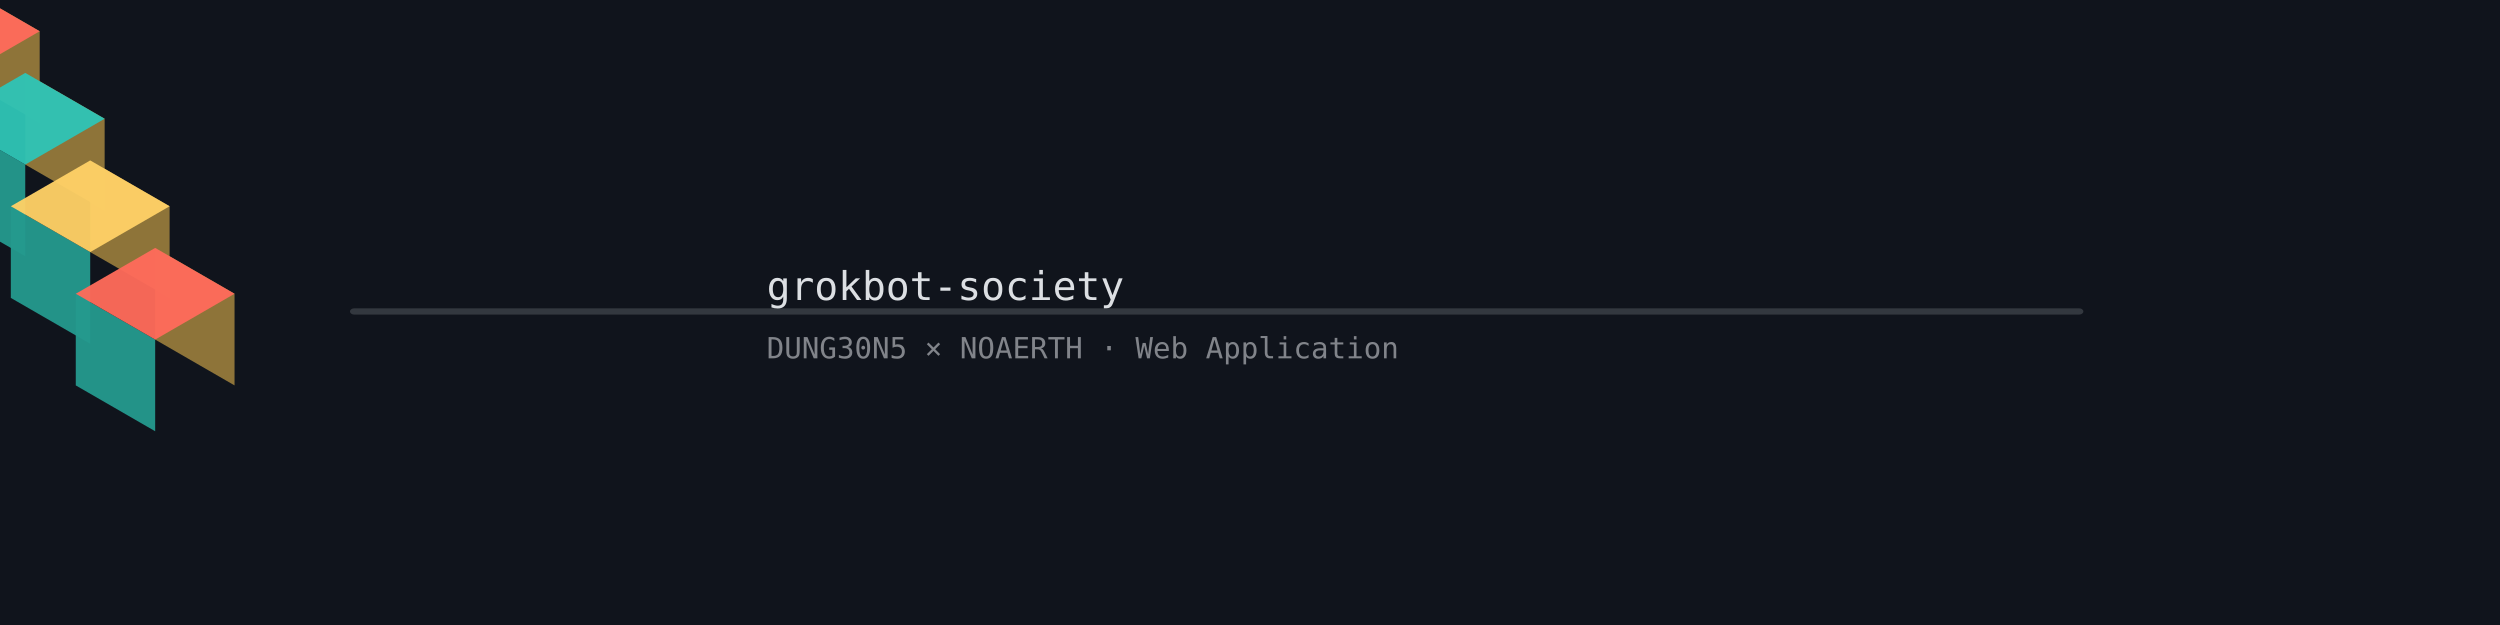
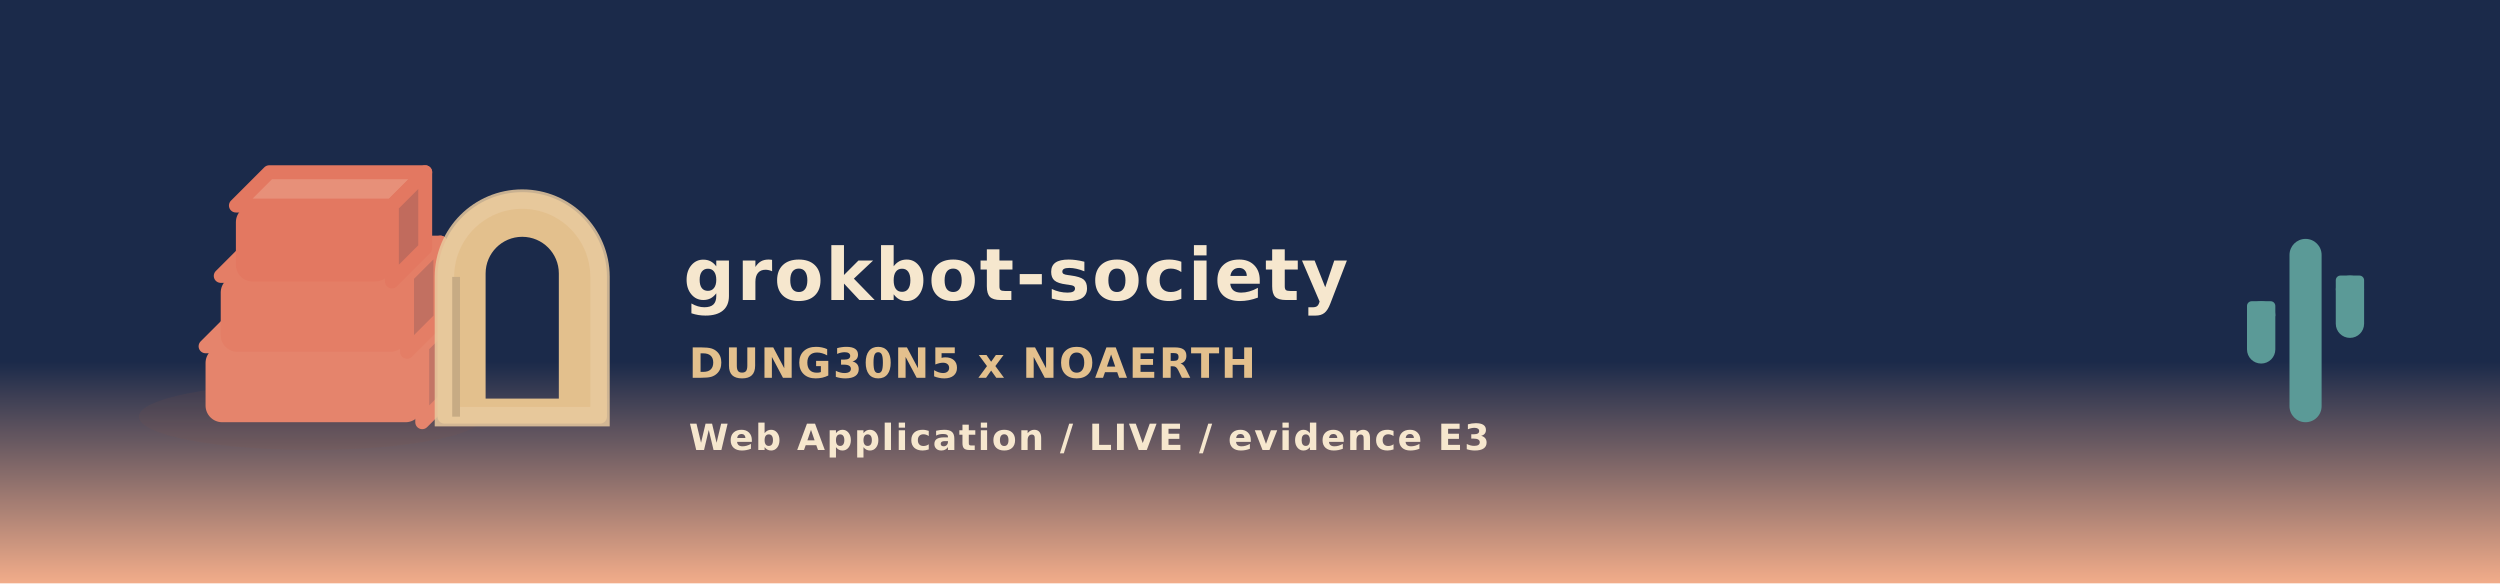
- <svg xmlns="http://www.w3.org/2000/svg" viewBox="0 0 1200 300" width="1200" height="300" role="img" aria-label="grokbot-society identity object">
-   <rect width="1200" height="300" fill="#10141c" />
-   <defs>
-     <linearGradient id="gft" x1="0" y1="0" x2="1" y2="1">
-       <stop offset="0%" stop-color="#ff6b5a" />
-       <stop offset="100%" stop-color="#2ec4b6" />
-     </linearGradient>
-   </defs>
-   <rect x="168.00" y="148.00" width="832.00" height="3.00" rx="2.00" fill="rgba(242,245,249,0.160)" opacity="1.00" />
-   <polygon points="-19.05,37.00 19.05,59.00 19.05,15.00 -19.05,-7.00" fill="#94793b" opacity="0.95" />
-   <polygon points="-57.16,59.00 -19.05,81.00 -19.05,37.00 -57.16,15.00" fill="#24998e" opacity="0.95" />
-   <polygon points="-19.05,-7.00 19.05,15.00 -19.05,37.00 -57.16,15.00" fill="#ff6b5a" opacity="0.95" />
-   <polygon points="12.12,79.00 50.23,101.00 50.23,57.00 12.12,35.00" fill="#94793b" opacity="0.95" />
-   <polygon points="-25.98,101.00 12.12,123.00 12.12,79.00 -25.98,57.00" fill="#24998e" opacity="0.95" />
-   <polygon points="12.12,35.00 50.23,57.00 12.12,79.00 -25.98,57.00" fill="#2ec4b6" opacity="0.95" />
-   <polygon points="43.30,121.00 81.41,143.00 81.41,99.00 43.30,77.00" fill="#94793b" opacity="0.95" />
-   <polygon points="5.20,143.00 43.30,165.00 43.30,121.00 5.20,99.00" fill="#24998e" opacity="0.95" />
-   <polygon points="43.30,77.00 81.41,99.00 43.30,121.00 5.20,99.00" fill="#ffd166" opacity="0.95" />
-   <polygon points="74.48,163.00 112.58,185.00 112.58,141.00 74.48,119.00" fill="#94793b" opacity="0.95" />
-   <polygon points="36.37,185.00 74.48,207.00 74.48,163.00 36.37,141.00" fill="#24998e" opacity="0.95" />
-   <polygon points="74.48,119.00 112.58,141.00 74.48,163.00 36.37,141.00" fill="#ff6b5a" opacity="0.95" />
-   <text x="368" y="144" font-family="ui-monospace,Menlo,monospace" font-size="19" fill="rgba(242,245,249,0.900)">grokbot-society</text>
-   <text x="368" y="172" font-family="ui-monospace,Menlo,monospace" font-size="14" fill="rgba(242,245,249,0.500)">DUNG30N5 × NOAERTH · Web Application</text>
+ <svg xmlns="http://www.w3.org/2000/svg" width="900" height="210" viewBox="0 0 900 210" role="img" aria-label="grokbot-society - identity object">
+   <linearGradient id="skyf" x1="0" y1="0" x2="0" y2="1">
+     <stop offset="0" stop-color="#1b2a4a" />
+     <stop offset="0.62" stop-color="#1b2a4a" />
+     <stop offset="1" stop-color="#f3ad8a" />
+   </linearGradient>
+   <rect width="900" height="210" fill="url(#skyf)" />
+   <rect x="0" y="352" width="900" height="-142" fill="#e3c08d" />
+   <rect x="0" y="352" width="900" height="3" fill="#e6c596" />
+   <ellipse cx="112" cy="150" rx="62" ry="12" fill="rgba(138,90,68,0.11)" />
+   <path d="M74,124.67 L152,124.67 L164,112.67 L86,112.67 Z" fill="#e99a82" stroke="#e5846c" stroke-width="5" stroke-linejoin="round" />
+   <path d="M152,124.67 L164,112.67 L164,140 L152,152 Z" fill="#c37566" stroke="#e5846c" stroke-width="5" stroke-linejoin="round" />
+   <rect x="74" y="124.67" width="78" height="27.33" rx="6" fill="#e5846c" />
+   <path d="M79.46,99.33 L146.54,99.33 L158.54,87.33 L91.46,87.33 Z" fill="#e8957d" stroke="#e47e66" stroke-width="5" stroke-linejoin="round" />
+   <path d="M146.54,99.33 L158.54,87.33 L158.54,114.67 L146.54,126.67 Z" fill="#c27061" stroke="#e47e66" stroke-width="5" stroke-linejoin="round" />
+   <rect x="79.46" y="99.33" width="67.08" height="27.33" rx="6" fill="#e47e66" />
+   <path d="M84.92,74 L141.08,74 L153.08,62 L96.92,62 Z" fill="#e79079" stroke="#e37861" stroke-width="5" stroke-linejoin="round" />
+   <path d="M141.08,74 L153.08,62 L153.08,89.33 L141.08,101.33 Z" fill="#c16b5d" stroke="#e37861" stroke-width="5" stroke-linejoin="round" />
+   <rect x="84.92" y="74" width="56.16" height="27.33" rx="6" fill="#e37861" />
+   <path d="M160,150 L160,99.68 A28,28 0 0 1 216,99.68 L216,150 Z M172.32,146 L172.32,98.43 A15.68,15.68 0 0 1 203.68,98.43 L203.68,146 Z" fill="#e3c08d" fill-rule="evenodd" stroke="#e3c08d" stroke-width="5" stroke-linejoin="round" />
+   <path d="M160,150 L160,99.68 A28,28 0 0 1 216,99.68 L216,150 Z" fill="none" stroke="#e8c99d" stroke-width="7" stroke-linecap="round" opacity="0.85" />
+   <rect x="162.8" y="99.68" width="2.8" height="50.32" fill="#c7ab84" />
+   <text x="246" y="108" font-family="Verdana,DejaVu Sans,sans-serif" font-size="26" font-weight="700" letter-spacing="0.6" fill="#f6e7ce" text-anchor="start">grokbot-society</text>
+   <text x="248" y="136" font-family="Verdana,DejaVu Sans,sans-serif" font-size="15" font-weight="700" letter-spacing="0.6" fill="#e3c08d" text-anchor="start">DUNG30N5 x NOAERTH</text>
+   <text x="248" y="162" font-family="Verdana,DejaVu Sans,sans-serif" font-size="13" font-weight="700" letter-spacing="0.6" fill="#f6e7ce" text-anchor="start">Web Application  /  LIVE  /  evidence E3</text>
+   <rect x="824.22" y="86" width="11.56" height="66" rx="5.78" fill="#5b9a97" />
+   <rect x="808.92" y="108.44" width="10.2" height="22.44" rx="5.1" fill="#5b9a97" />
+   <rect x="808.92" y="108.44" width="10.2" height="6.6" rx="1.7" fill="#5b9a97" />
+   <rect x="840.88" y="99.2" width="10.2" height="22.44" rx="5.1" fill="#5b9a97" />
+   <rect x="840.88" y="99.2" width="10.2" height="6.6" rx="1.7" fill="#5b9a97" />
</svg>
